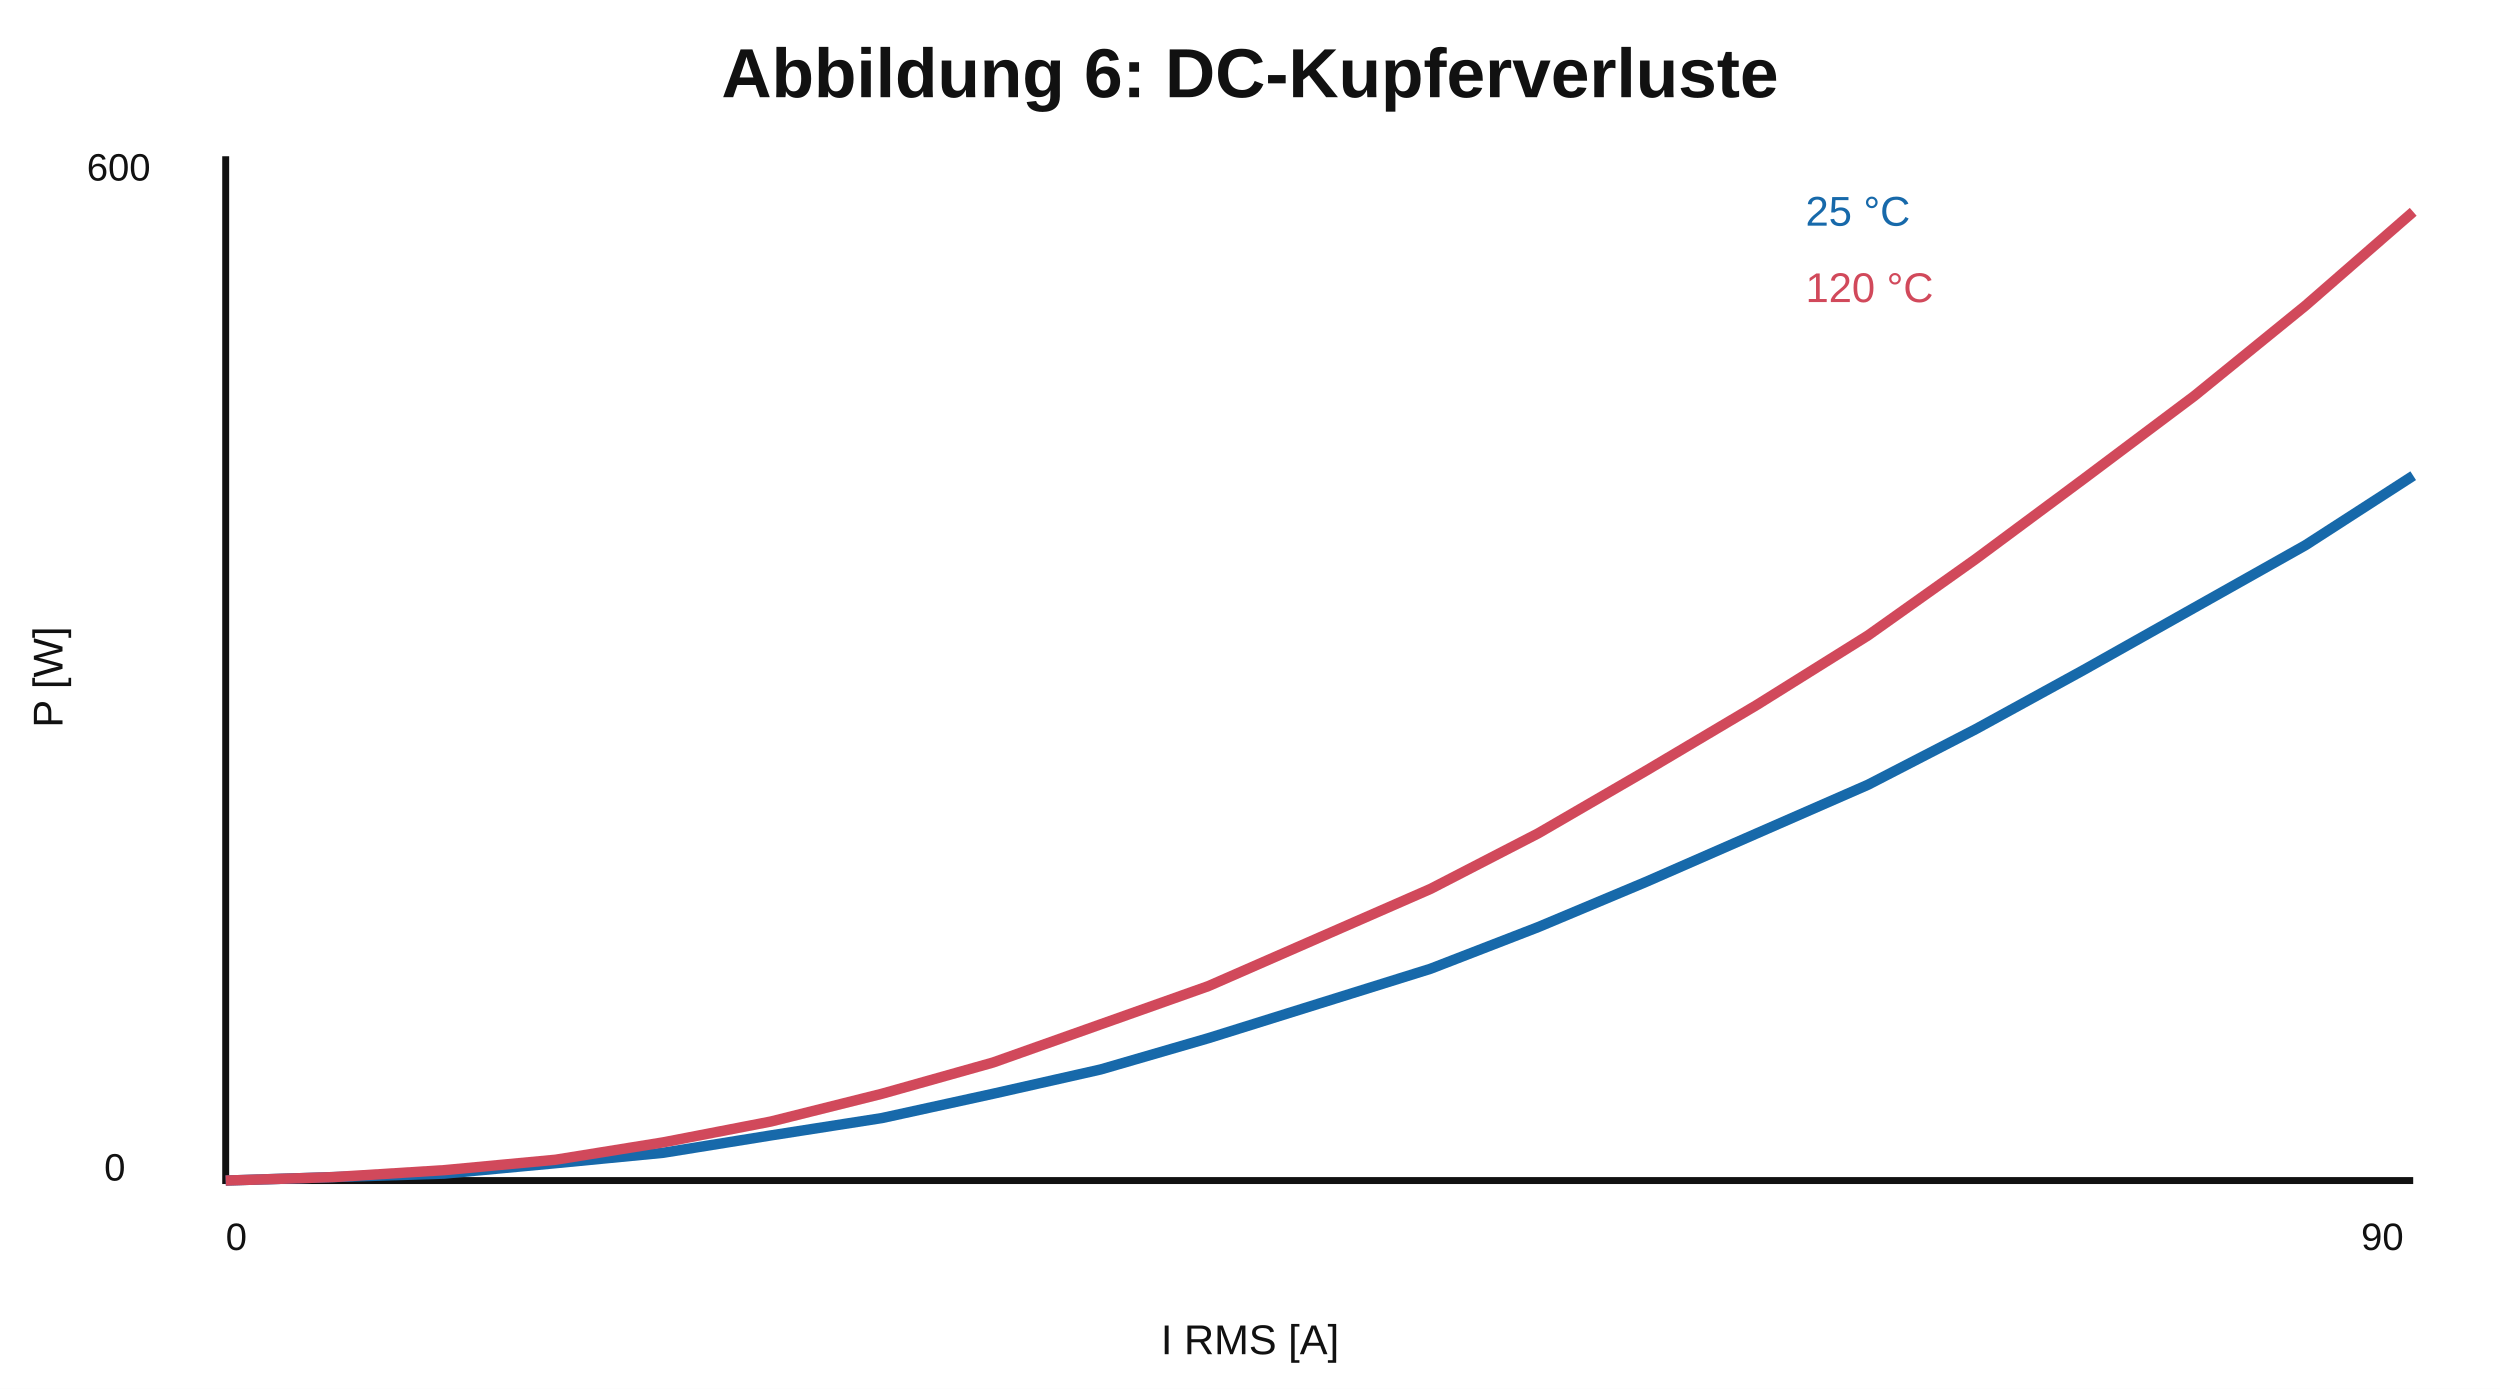
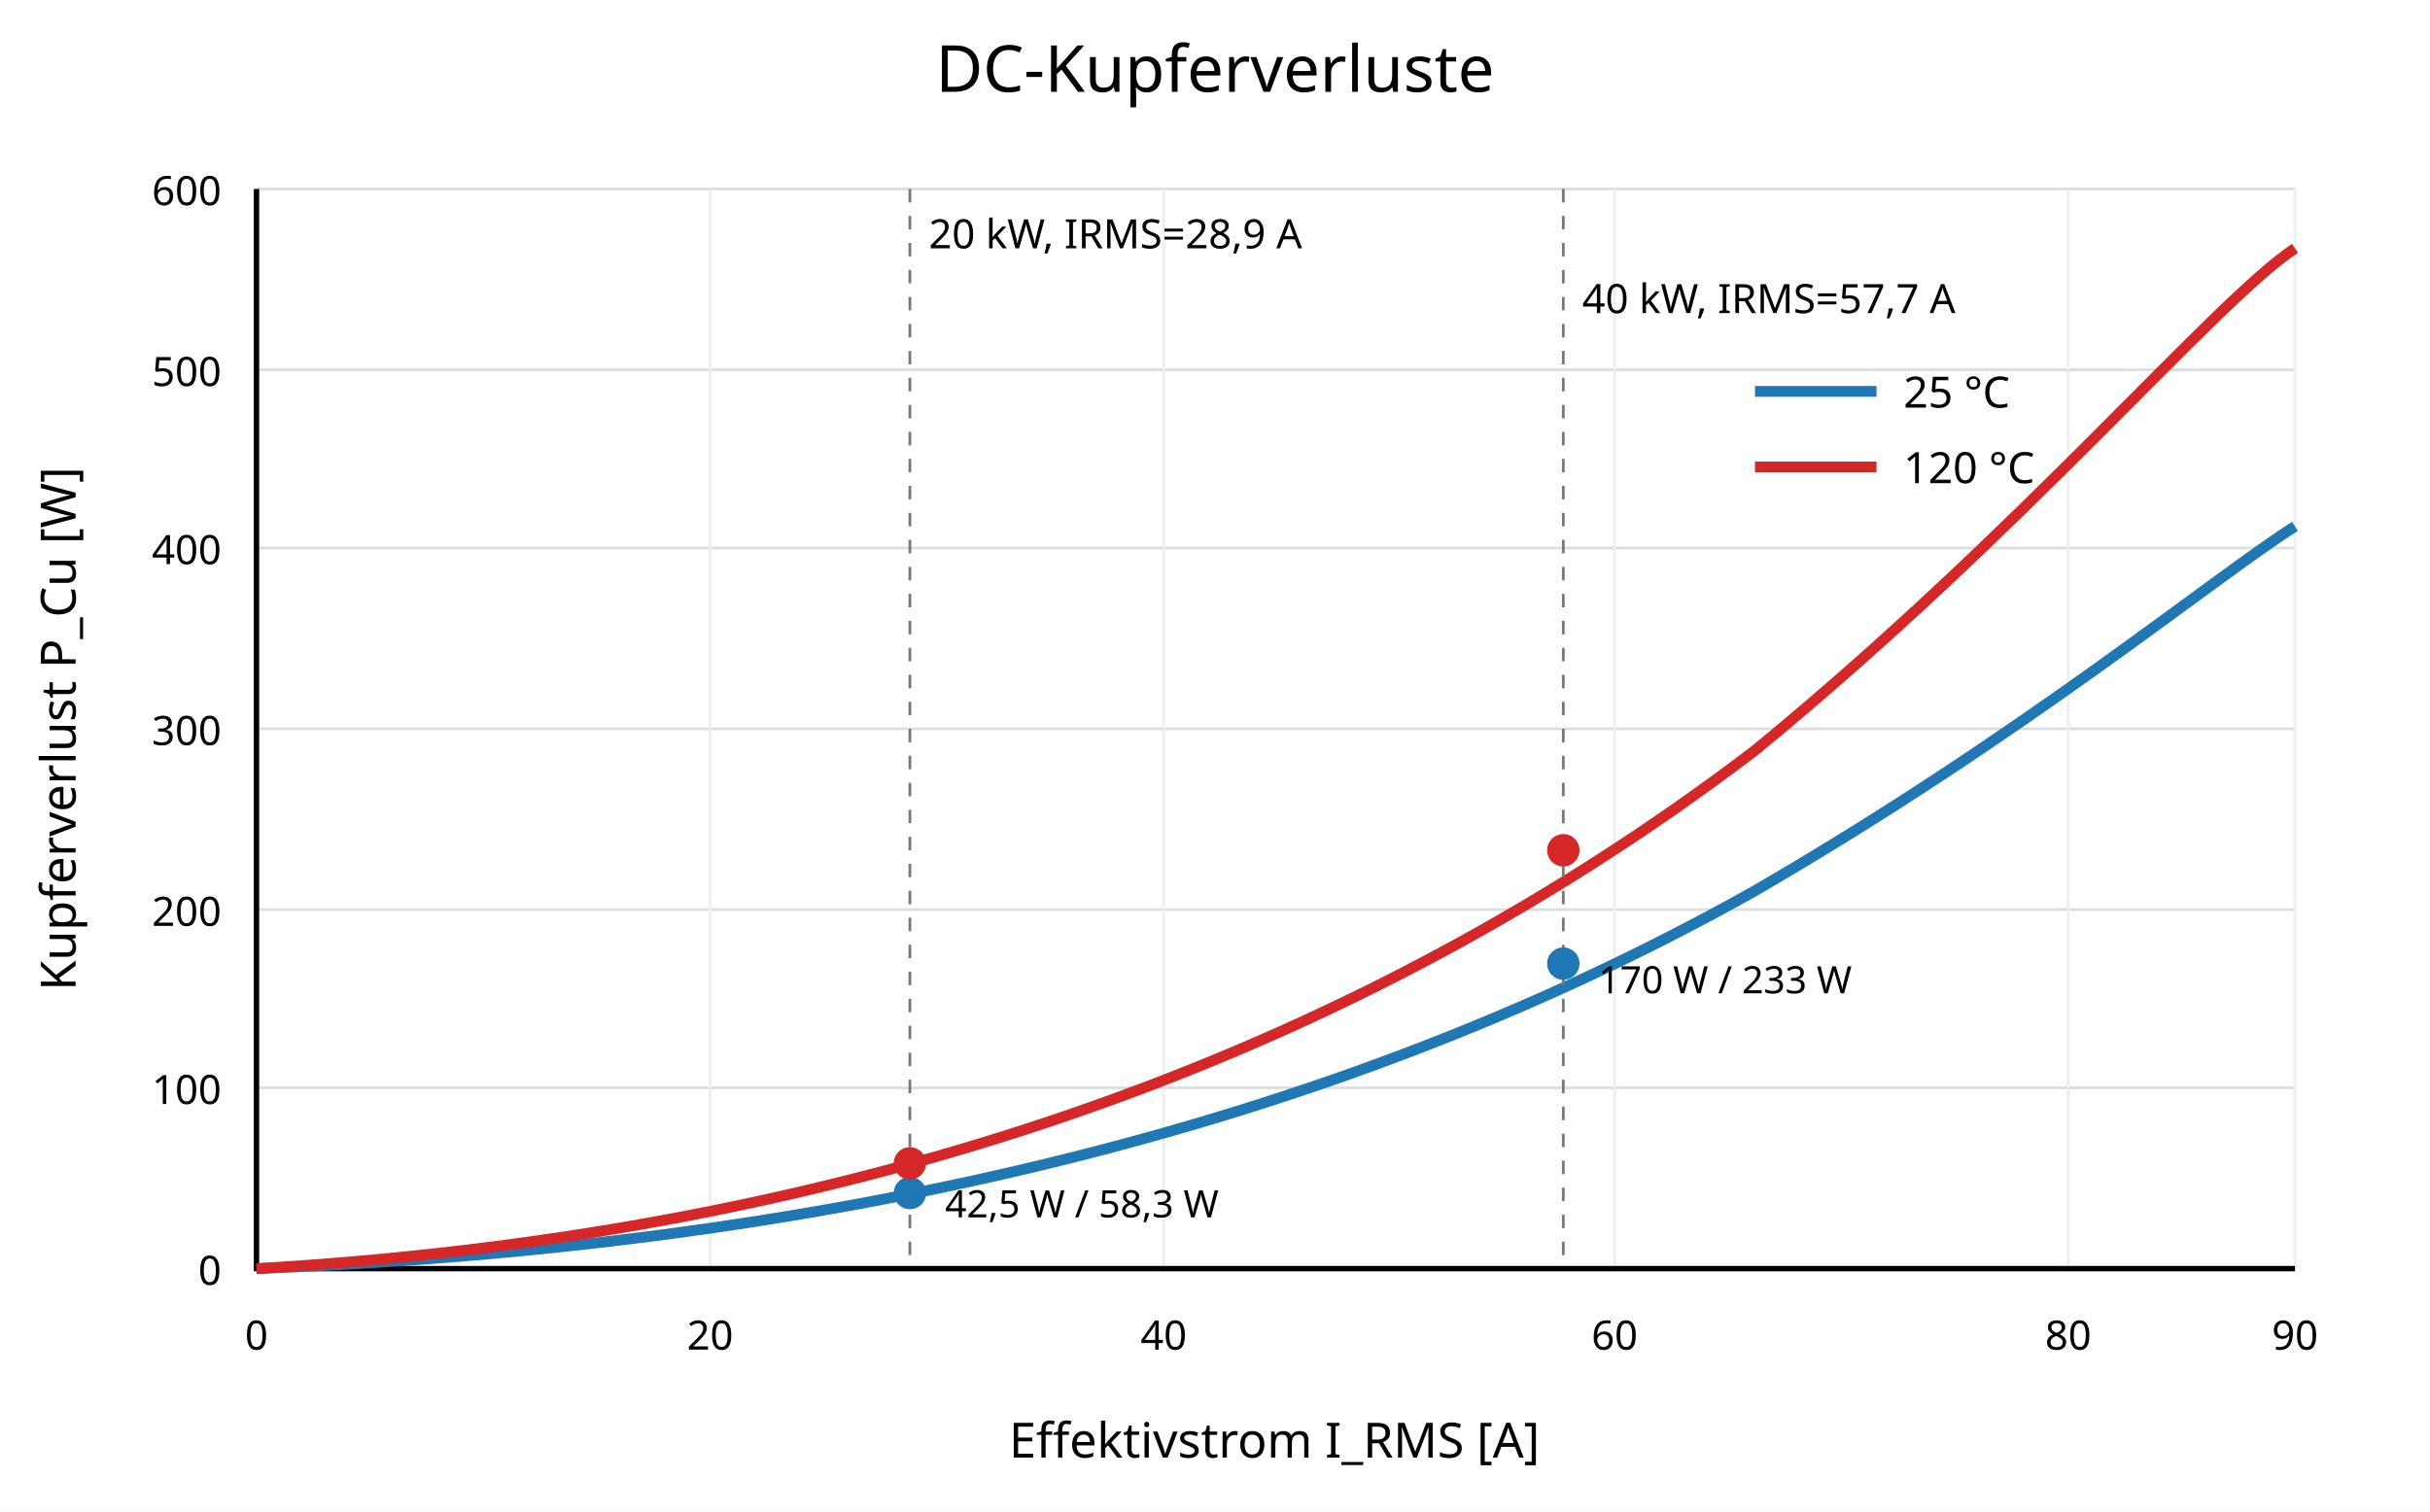
- <svg xmlns="http://www.w3.org/2000/svg" viewBox="0 0 720 400">
-   <rect width="100%" height="100%" fill="white" />
-   <g font-family="Arial" fill="#111">
-     <text x="360" y="28" text-anchor="middle" font-size="20" font-weight="700">Abbildung 6: DC-Kupferverluste</text>
-     <path d="M65 45V340H695" fill="none" stroke="#111" stroke-width="2" />
-     <text x="360" y="390" text-anchor="middle">I RMS [A]</text>
-     <text x="18" y="195" transform="rotate(-90 18 195)" text-anchor="middle">P [W]</text>
-     <polyline points="65,340 96,339 128,338 160,335 191,332 222,327 254,322 286,315 317,308 348,299 380,289 412,279 443,267 474,254 506,240 538,226 569,210 600,193 632,175 664,157 695,137" fill="none" stroke="#1769aa" stroke-width="3" />
-     <text x="520" y="65" fill="#1769aa">25 °C</text>
-     <polyline points="65,340 96,339 128,337 160,334 191,329 222,323 254,315 286,306 317,295 348,284 380,270 412,256 443,240 474,222 506,203 538,183 569,161 600,138 632,114 664,88 695,61" fill="none" stroke="#d1495b" stroke-width="3" />
-     <text x="520" y="87" fill="#d1495b">120 °C</text>
-     <text x="65" y="360" font-size="11">0</text>
-     <text x="680" y="360" font-size="11">90</text>
-     <text x="30" y="340" font-size="11">0</text>
-     <text x="25" y="52" font-size="11">600</text>
+ <svg xmlns="http://www.w3.org/2000/svg" viewBox="0 0 900 560">
+   <rect width="900" height="560" fill="white" />
+   <text x="450" y="34" text-anchor="middle" font-family="sans-serif" font-size="24">DC-Kupferverluste</text>
+   <g stroke="#ddd">
+     <line x1="95" y1="470" x2="850" y2="470" />
+     <line x1="95" y1="403" x2="850" y2="403" />
+     <line x1="95" y1="337" x2="850" y2="337" />
+     <line x1="95" y1="270" x2="850" y2="270" />
+     <line x1="95" y1="203" x2="850" y2="203" />
+     <line x1="95" y1="137" x2="850" y2="137" />
+     <line x1="95" y1="70" x2="850" y2="70" />
  </g>
+   <g stroke="#eee">
+     <line x1="95" y1="70" x2="95" y2="470" />
+     <line x1="263" y1="70" x2="263" y2="470" />
+     <line x1="431" y1="70" x2="431" y2="470" />
+     <line x1="598" y1="70" x2="598" y2="470" />
+     <line x1="766" y1="70" x2="766" y2="470" />
+     <line x1="850" y1="70" x2="850" y2="470" />
+   </g>
+   <path d="M95 70V470H850" fill="none" stroke="black" stroke-width="2" />
+   <g font-family="sans-serif" font-size="15">
+     <text x="82" y="476" text-anchor="end">0</text>
+     <text x="82" y="409" text-anchor="end">100</text>
+     <text x="82" y="343" text-anchor="end">200</text>
+     <text x="82" y="276" text-anchor="end">300</text>
+     <text x="82" y="209" text-anchor="end">400</text>
+     <text x="82" y="143" text-anchor="end">500</text>
+     <text x="82" y="76" text-anchor="end">600</text>
+     <text x="95" y="500" text-anchor="middle">0</text>
+     <text x="263" y="500" text-anchor="middle">20</text>
+     <text x="431" y="500" text-anchor="middle">40</text>
+     <text x="598" y="500" text-anchor="middle">60</text>
+     <text x="766" y="500" text-anchor="middle">80</text>
+     <text x="850" y="500" text-anchor="middle">90</text>
+   </g>
+   <path d="M95 470 C300 462 490 420 650 330 C750 272 820 214 850 195" fill="none" stroke="#1f77b4" stroke-width="4" />
+   <path d="M95 470 C300 458 490 400 650 278 C750 196 820 112 850 92" fill="none" stroke="#d62728" stroke-width="4" />
+   <line x1="337" y1="70" x2="337" y2="470" stroke="#777" stroke-dasharray="5 5" />
+   <text x="344" y="92" font-family="sans-serif" font-size="15">20 kW, IRMS=28,9 A</text>
+   <line x1="579" y1="70" x2="579" y2="470" stroke="#777" stroke-dasharray="5 5" />
+   <text x="586" y="116" font-family="sans-serif" font-size="15">40 kW, IRMS=57,7 A</text>
+   <circle cx="337" cy="442" r="6" fill="#1f77b4" />
+   <circle cx="337" cy="431" r="6" fill="#d62728" />
+   <circle cx="579" cy="357" r="6" fill="#1f77b4" />
+   <circle cx="579" cy="315" r="6" fill="#d62728" />
+   <text x="350" y="451" font-family="sans-serif" font-size="14">42,5 W / 58,3 W</text>
+   <text x="592" y="368" font-family="sans-serif" font-size="14">170 W / 233 W</text>
+   <line x1="650" y1="145" x2="695" y2="145" stroke="#1f77b4" stroke-width="4" />
+   <text x="705" y="151" font-family="sans-serif" font-size="16">25 °C</text>
+   <line x1="650" y1="173" x2="695" y2="173" stroke="#d62728" stroke-width="4" />
+   <text x="705" y="179" font-family="sans-serif" font-size="16">120 °C</text>
+   <text x="472" y="540" text-anchor="middle" font-family="sans-serif" font-size="18">Effektivstrom I_RMS [A]</text>
+   <text transform="translate(28 270) rotate(-90)" text-anchor="middle" font-family="sans-serif" font-size="18">Kupferverlust P_Cu [W]</text>
</svg>
